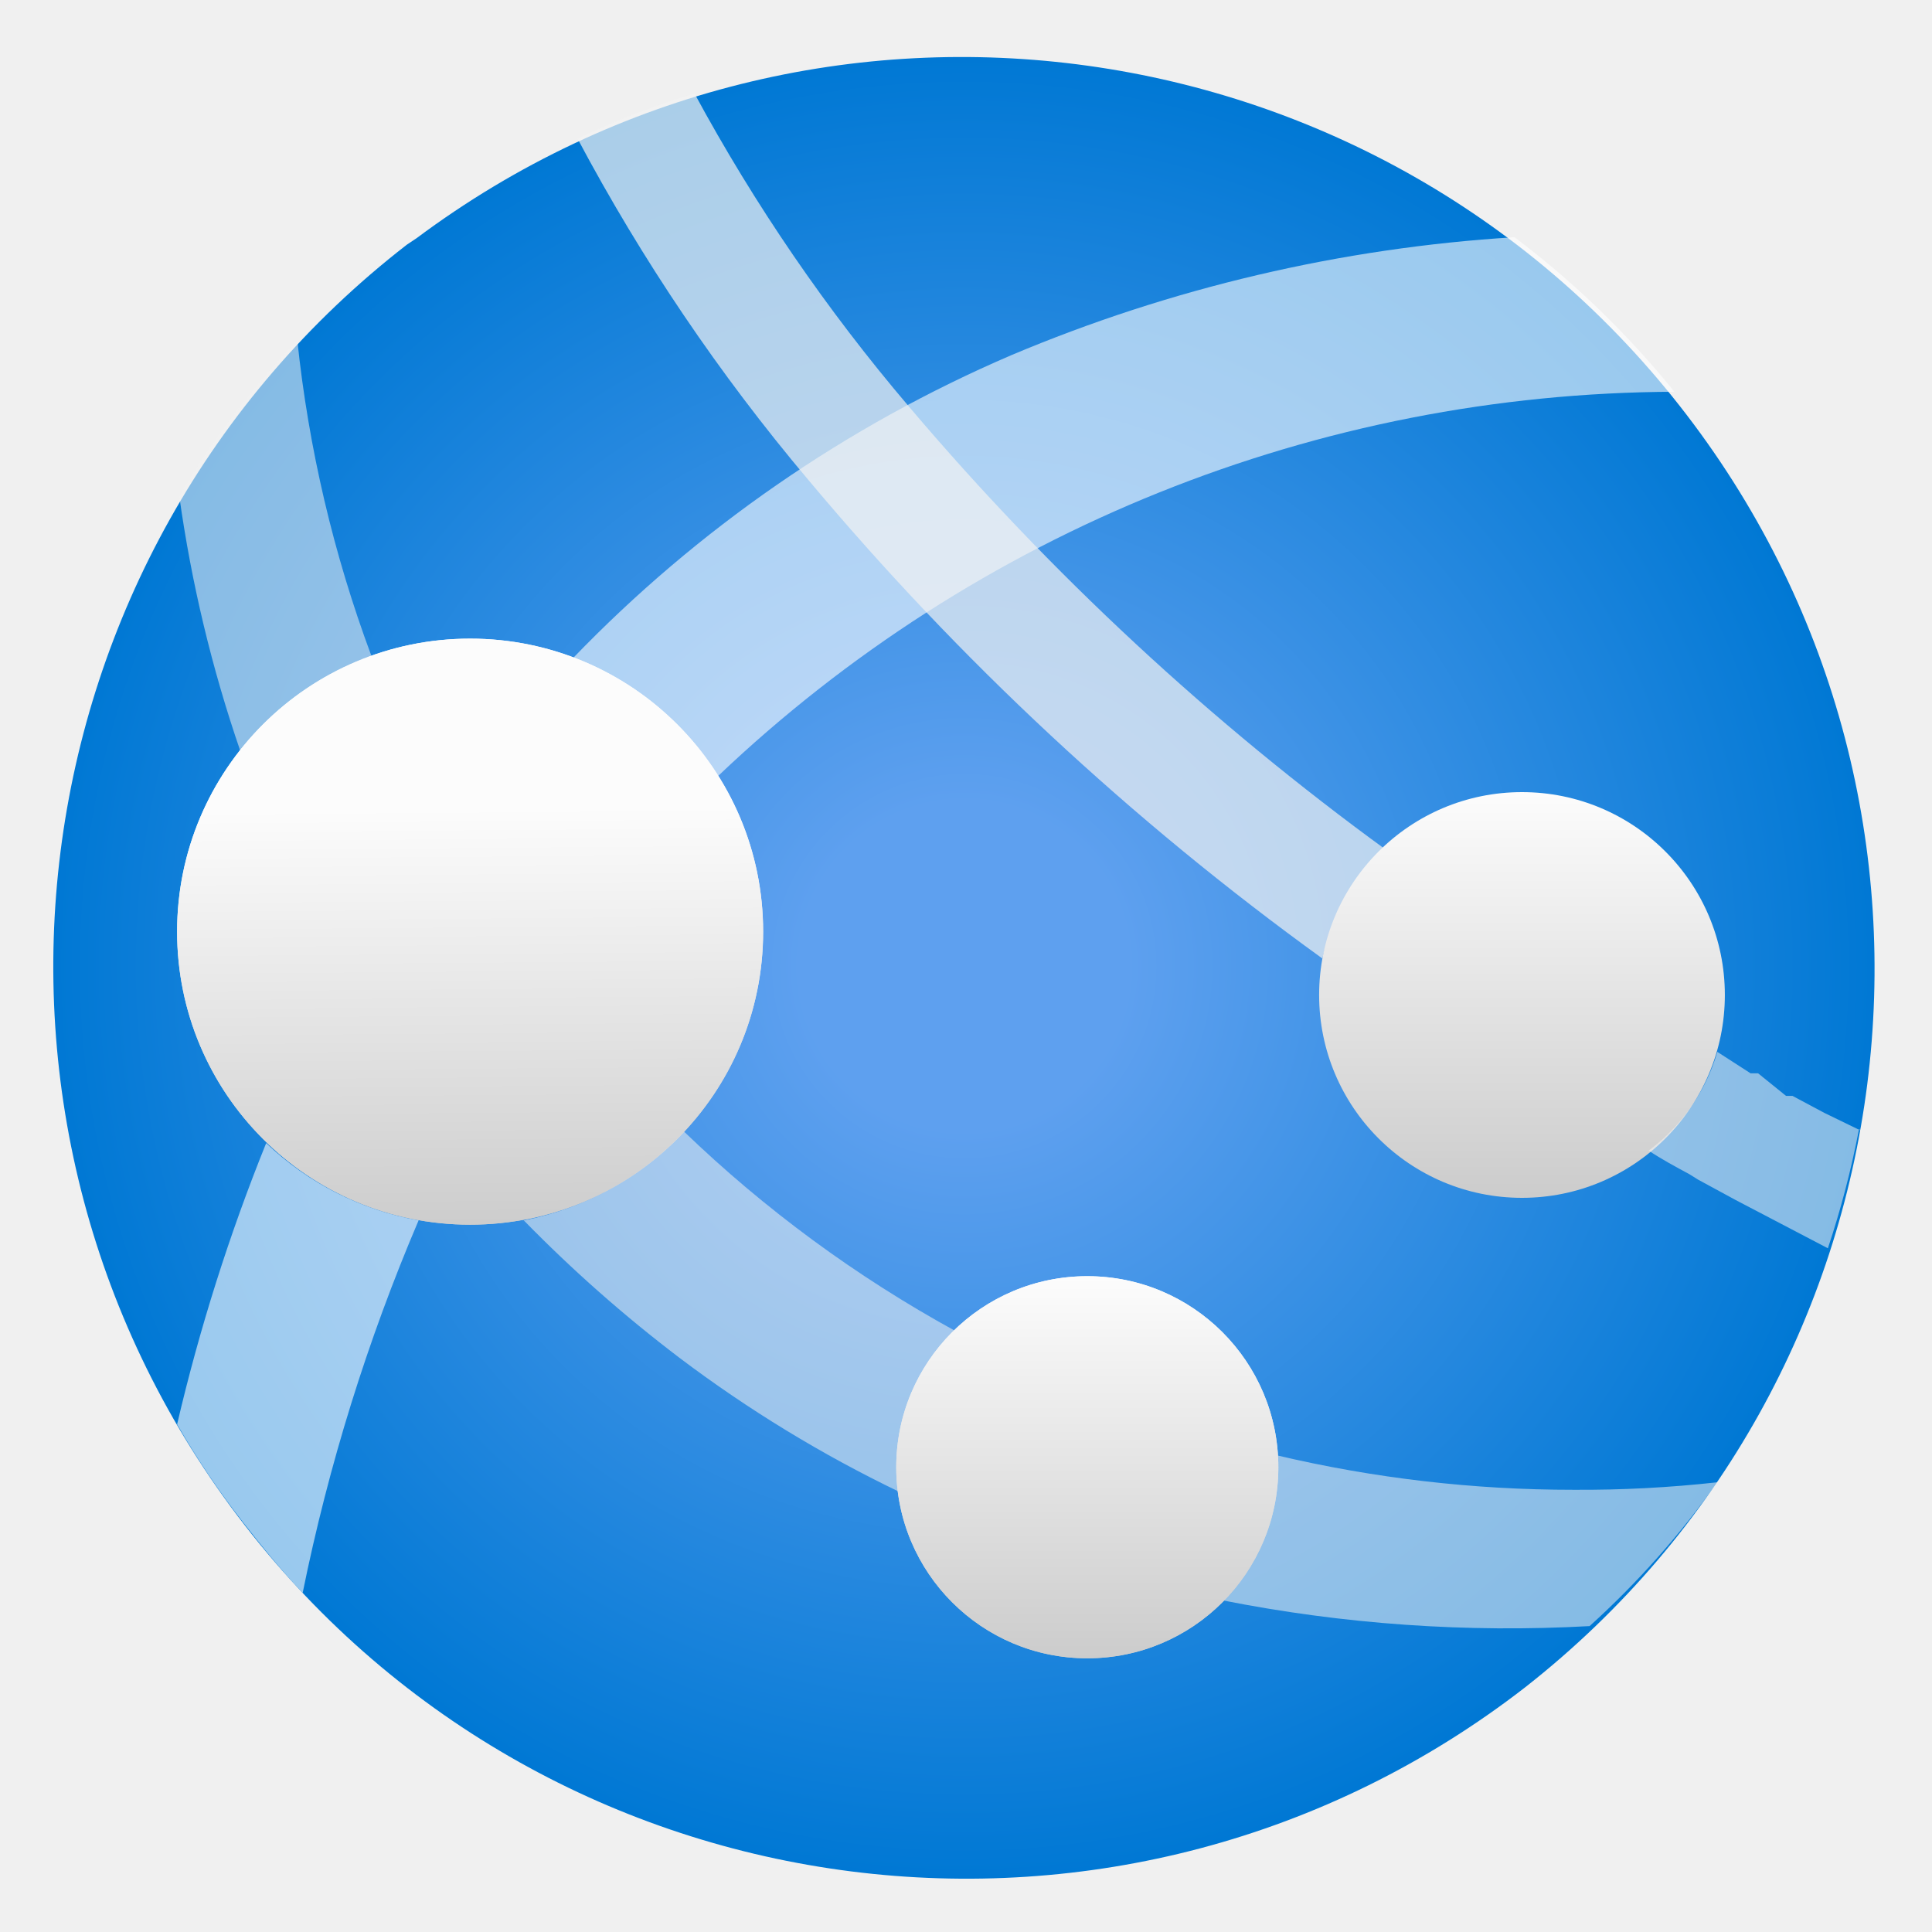
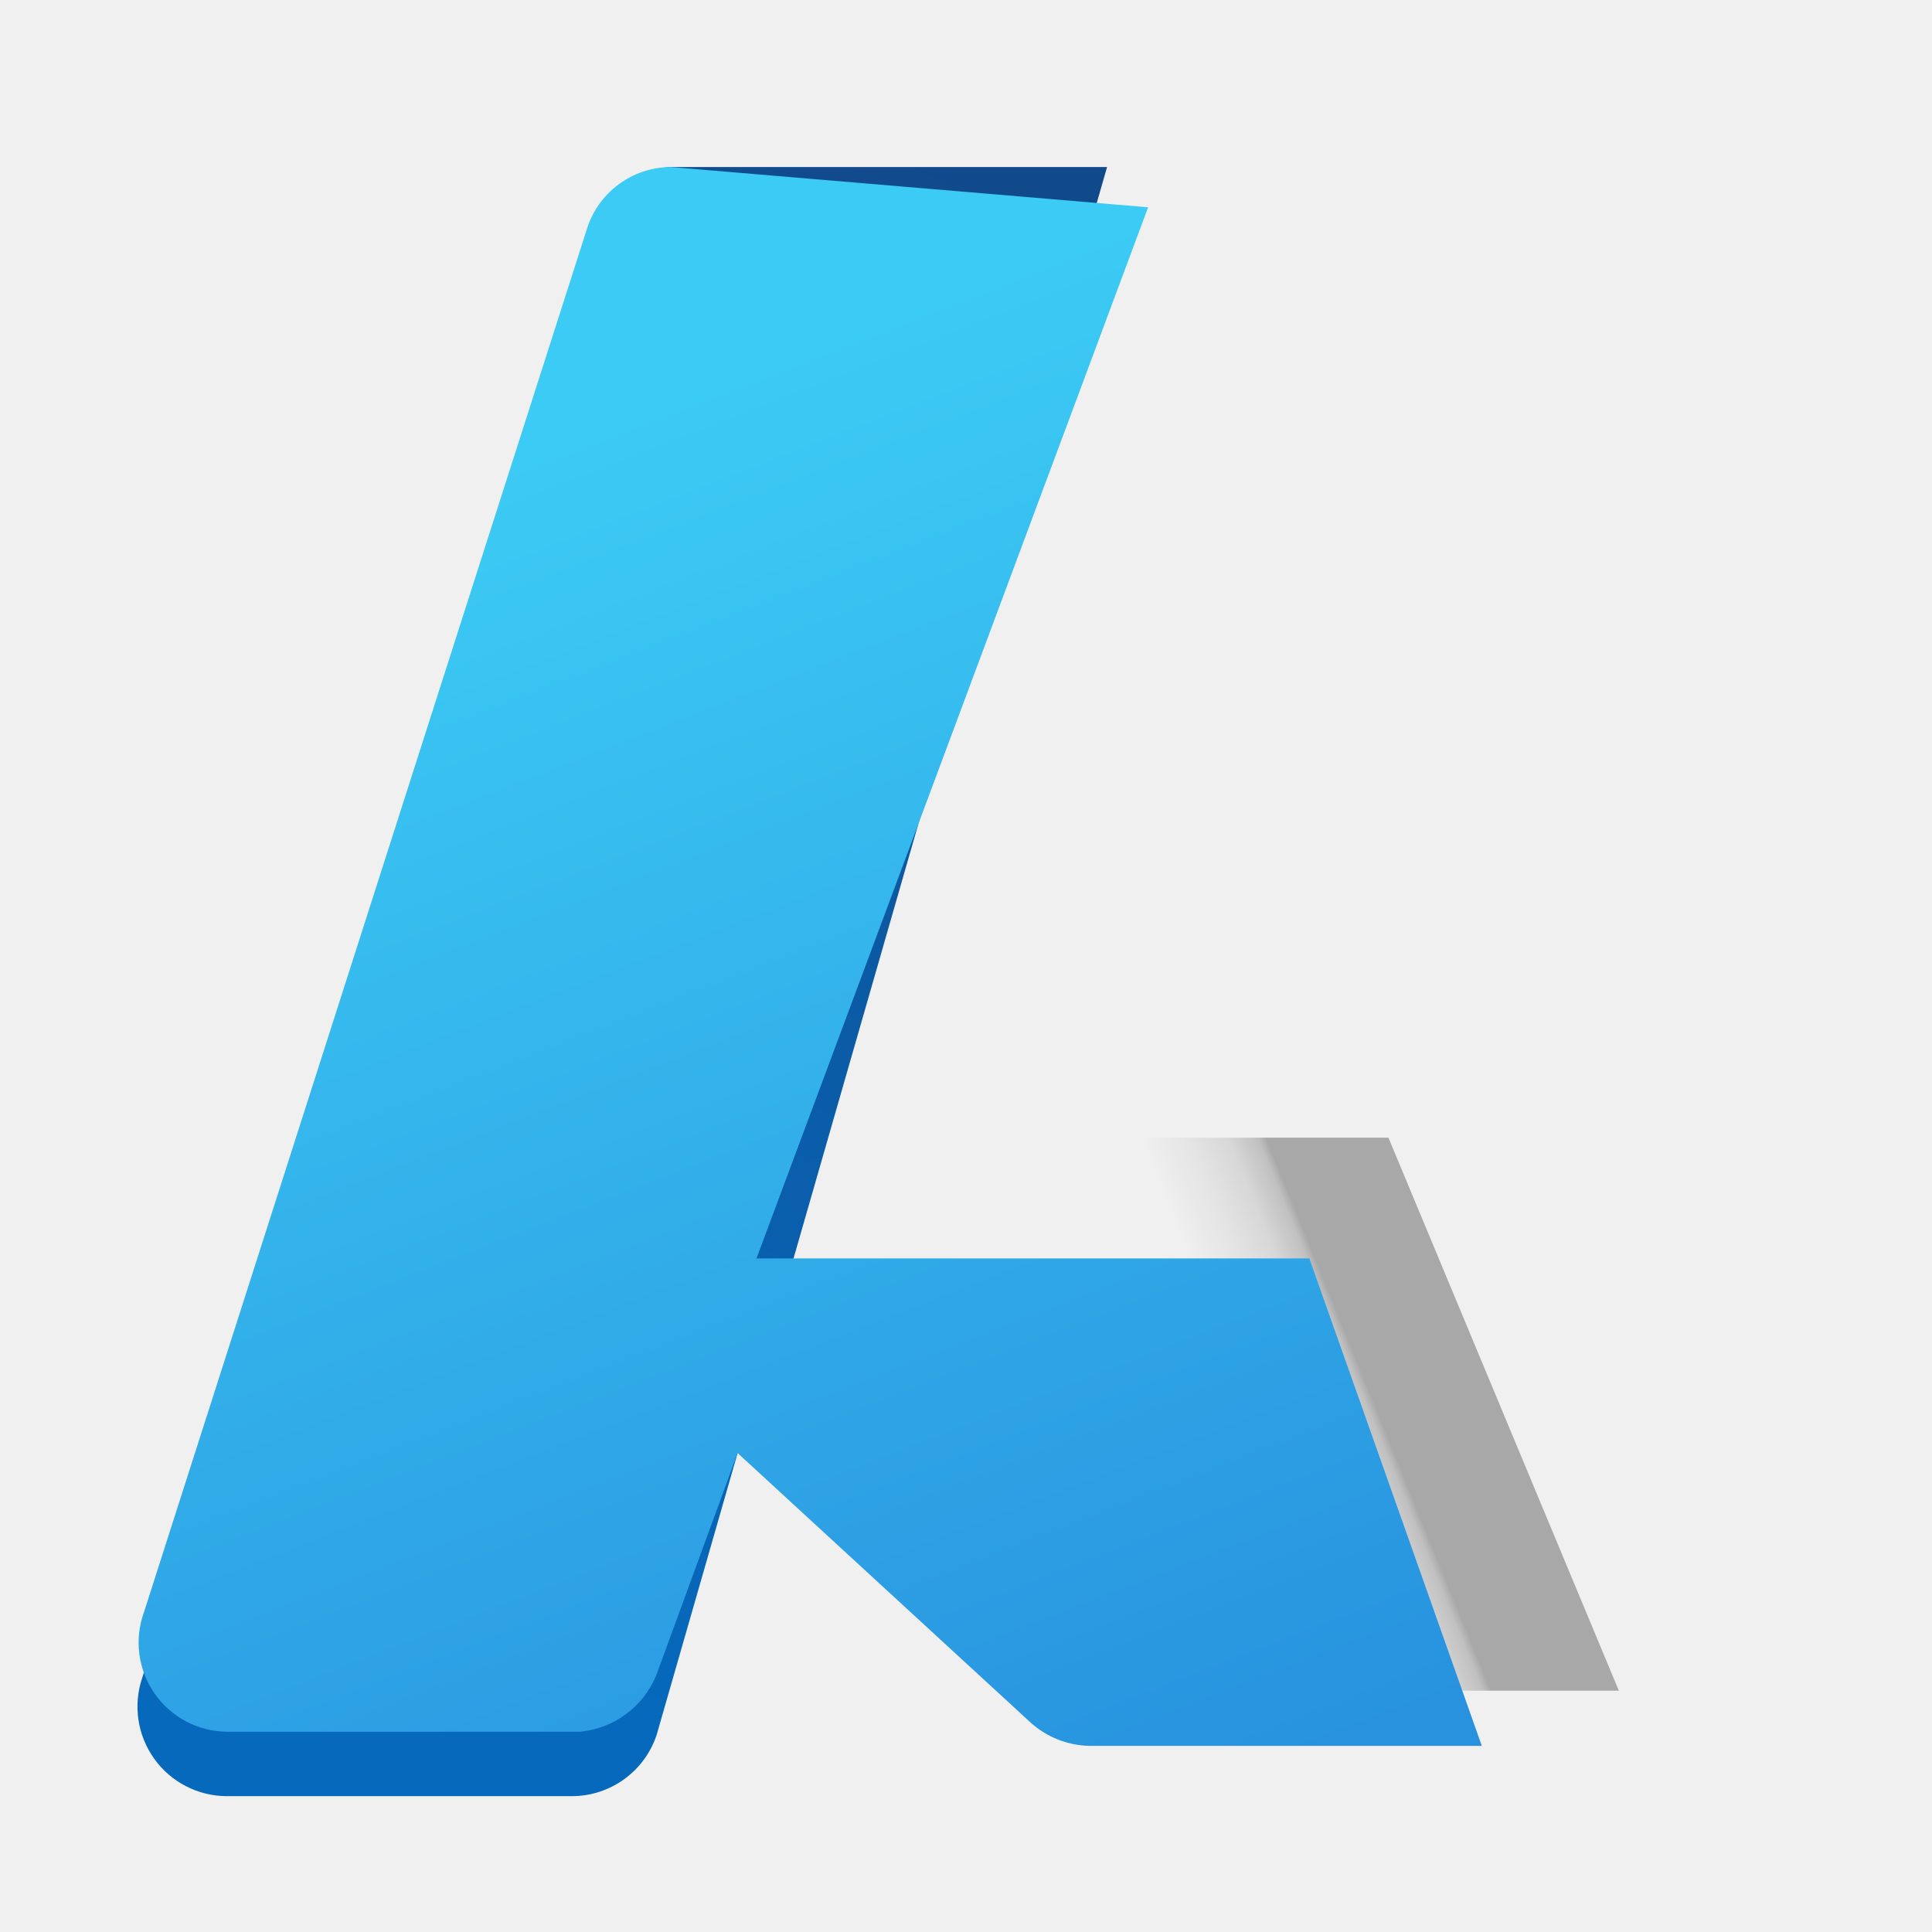
- <svg xmlns="http://www.w3.org/2000/svg" id="b70acf0a-34b4-4bdf-9024-7496043ff915" width="18" height="18" viewBox="0 0 18 18">
+ <svg xmlns="http://www.w3.org/2000/svg" viewBox="0 0 96 96" width="18" height="18">
  <defs>
-     <radialGradient id="e2cf8746-c9a8-4eee-86c2-4951983c6032" cx="13428.81" cy="3518.86" r="56.67" gradientTransform="translate(-2005.33 -518.83) scale(0.15)" gradientUnits="userSpaceOnUse">
-       <stop offset="0.18" stop-color="#5ea0ef" />
-       <stop offset="1" stop-color="#0078d4" />
-     </radialGradient>
-     <linearGradient id="bdd213dd-d313-473c-8ff4-0133fd3a9033" x1="4.4" y1="11.48" x2="4.37" y2="7.53" gradientUnits="userSpaceOnUse">
-       <stop offset="0" stop-color="#ccc" />
-       <stop offset="1" stop-color="#fcfcfc" />
+     <linearGradient id="a" x1="58.97" y1="12.28" x2="30.63" y2="84.88" gradientUnits="userSpaceOnUse">
+       <stop offset="0" stop-color="#114a8b" />
+       <stop offset="1" stop-color="#0669bc" />
    </linearGradient>
-     <linearGradient id="afcc63c5-3649-4476-a742-bcb53a569f3c" x1="10.13" y1="15.45" x2="10.13" y2="11.9" gradientUnits="userSpaceOnUse">
-       <stop offset="0" stop-color="#ccc" />
-       <stop offset="1" stop-color="#fcfcfc" />
+     <linearGradient id="b" x1="60.23" y1="49.86" x2="54.87" y2="52.04" gradientUnits="userSpaceOnUse">
+       <stop offset="0" stop-opacity=".3" />
+       <stop offset=".07" stop-opacity=".2" />
+       <stop offset=".32" stop-opacity=".1" />
+       <stop offset=".62" stop-opacity=".05" />
+       <stop offset="1" stop-opacity="0" />
    </linearGradient>
-     <linearGradient id="bd873f0b-9954-4aa5-a3df-9f4c64e8729d" x1="14.18" y1="11.15" x2="14.18" y2="7.38" gradientUnits="userSpaceOnUse">
-       <stop offset="0" stop-color="#ccc" />
-       <stop offset="1" stop-color="#fcfcfc" />
+     <linearGradient id="c" x1="46.1" y1="14.93" x2="72.96" y2="84.15" gradientUnits="userSpaceOnUse">
+       <stop offset="0" stop-color="#3ccbf4" />
+       <stop offset="1" stop-color="#2892df" />
    </linearGradient>
  </defs>
-   <path id="ee75dd06-1aca-4f76-9d11-d05a284020ad" d="M14.21,15.72A8.5,8.5,0,0,1,3.79,2.28l.09-.06a8.5,8.5,0,0,1,10.33,13.5" fill="url(#e2cf8746-c9a8-4eee-86c2-4951983c6032)" />
-   <path d="M6.69,7.23A13,13,0,0,1,15.6,3.65a8.47,8.47,0,0,0-1.49-1.44,14.34,14.34,0,0,0-4.69,1.1A12.54,12.54,0,0,0,5.34,6.13,2.76,2.76,0,0,1,6.69,7.23Z" fill="#fff" opacity="0.6" />
-   <path d="M2.48,10.65a17.86,17.86,0,0,0-.83,2.62,7.82,7.82,0,0,0,.62.92c.18.23.35.44.55.65A17.94,17.94,0,0,1,3.9,11.37,2.76,2.76,0,0,1,2.48,10.65Z" fill="#fff" opacity="0.6" />
-   <path d="M3.46,6.11a12,12,0,0,1-.69-2.94,8.15,8.15,0,0,0-1.1,1.45A12.69,12.69,0,0,0,2.24,7,2.69,2.69,0,0,1,3.46,6.11Z" fill="#f2f2f2" opacity="0.55" />
-   <circle cx="4.38" cy="8.68" r="2.73" fill="url(#bdd213dd-d313-473c-8ff4-0133fd3a9033)" />
-   <path d="M8.36,13.67A1.77,1.77,0,0,1,8.9,12.4a11.88,11.88,0,0,1-2.53-1.86,2.74,2.74,0,0,1-1.49.83,13.1,13.1,0,0,0,1.45,1.28A12.12,12.12,0,0,0,8.38,13.9,1.79,1.79,0,0,1,8.36,13.67Z" fill="#f2f2f2" opacity="0.55" />
-   <path d="M14.66,13.88a12,12,0,0,1-2.76-.32.41.41,0,0,1,0,.11,1.75,1.75,0,0,1-.51,1.24,13.69,13.69,0,0,0,3.42.24A8.21,8.21,0,0,0,16,13.81,11.5,11.5,0,0,1,14.66,13.88Z" fill="#f2f2f2" opacity="0.55" />
-   <circle cx="10.13" cy="13.67" r="1.78" fill="url(#afcc63c5-3649-4476-a742-bcb53a569f3c)" />
-   <path d="M12.32,8.93a1.83,1.83,0,0,1,.61-1A25.5,25.5,0,0,1,8.47,3.79a16.91,16.91,0,0,1-2-2.92,7.64,7.64,0,0,0-1.09.42A18.14,18.14,0,0,0,7.53,4.47,26.44,26.44,0,0,0,12.32,8.93Z" fill="#f2f2f2" opacity="0.7" />
-   <circle cx="14.18" cy="9.27" r="1.89" fill="url(#bd873f0b-9954-4aa5-a3df-9f4c64e8729d)" />
-   <path d="M17.35,10.54,17,10.37l0,0-.3-.16-.06,0L16.38,10l-.07,0L16,9.8a1.76,1.76,0,0,1-.64.92c.12.08.25.15.38.22l.08.05.35.19,0,0,.86.45h0a8.63,8.63,0,0,0,.29-1.11Z" fill="#f2f2f2" opacity="0.55" />
-   <circle cx="4.38" cy="8.68" r="2.73" fill="url(#bdd213dd-d313-473c-8ff4-0133fd3a9033)" />
-   <circle cx="10.13" cy="13.67" r="1.78" fill="url(#afcc63c5-3649-4476-a742-bcb53a569f3c)" />
+   <path d="M33.34 8.3h21.67L32.63 86.2a4.44 4.44 0 0 1-4.2 3.05H11.26a4.45 4.45 0 0 1-4.2-5.86L28.7 14.72l.49-1.37A4.44 4.44 0 0 1 33.34 8.3Z" fill="url(#a)" />
+   <path d="M68.99 56.53H34.06a2.05 2.05 0 0 0-1.4 3.55L57.7 82.84a4.47 4.47 0 0 0 3.02 1.17h19.72Z" fill="url(#b)" />
+   <path d="M33.34 8.3a4.39 4.39 0 0 0-4.2 3.15L7.16 80.09a4.43 4.43 0 0 0 4.15 5.96h17.5a4.57 4.57 0 0 0 3.79-2.78l4.05-11.07 14.6 13.43a4.52 4.52 0 0 0 2.82 1.12h19.56l-8.57-24.22H37.59l19.46-52.23Z" fill="url(#c)" />
</svg>
